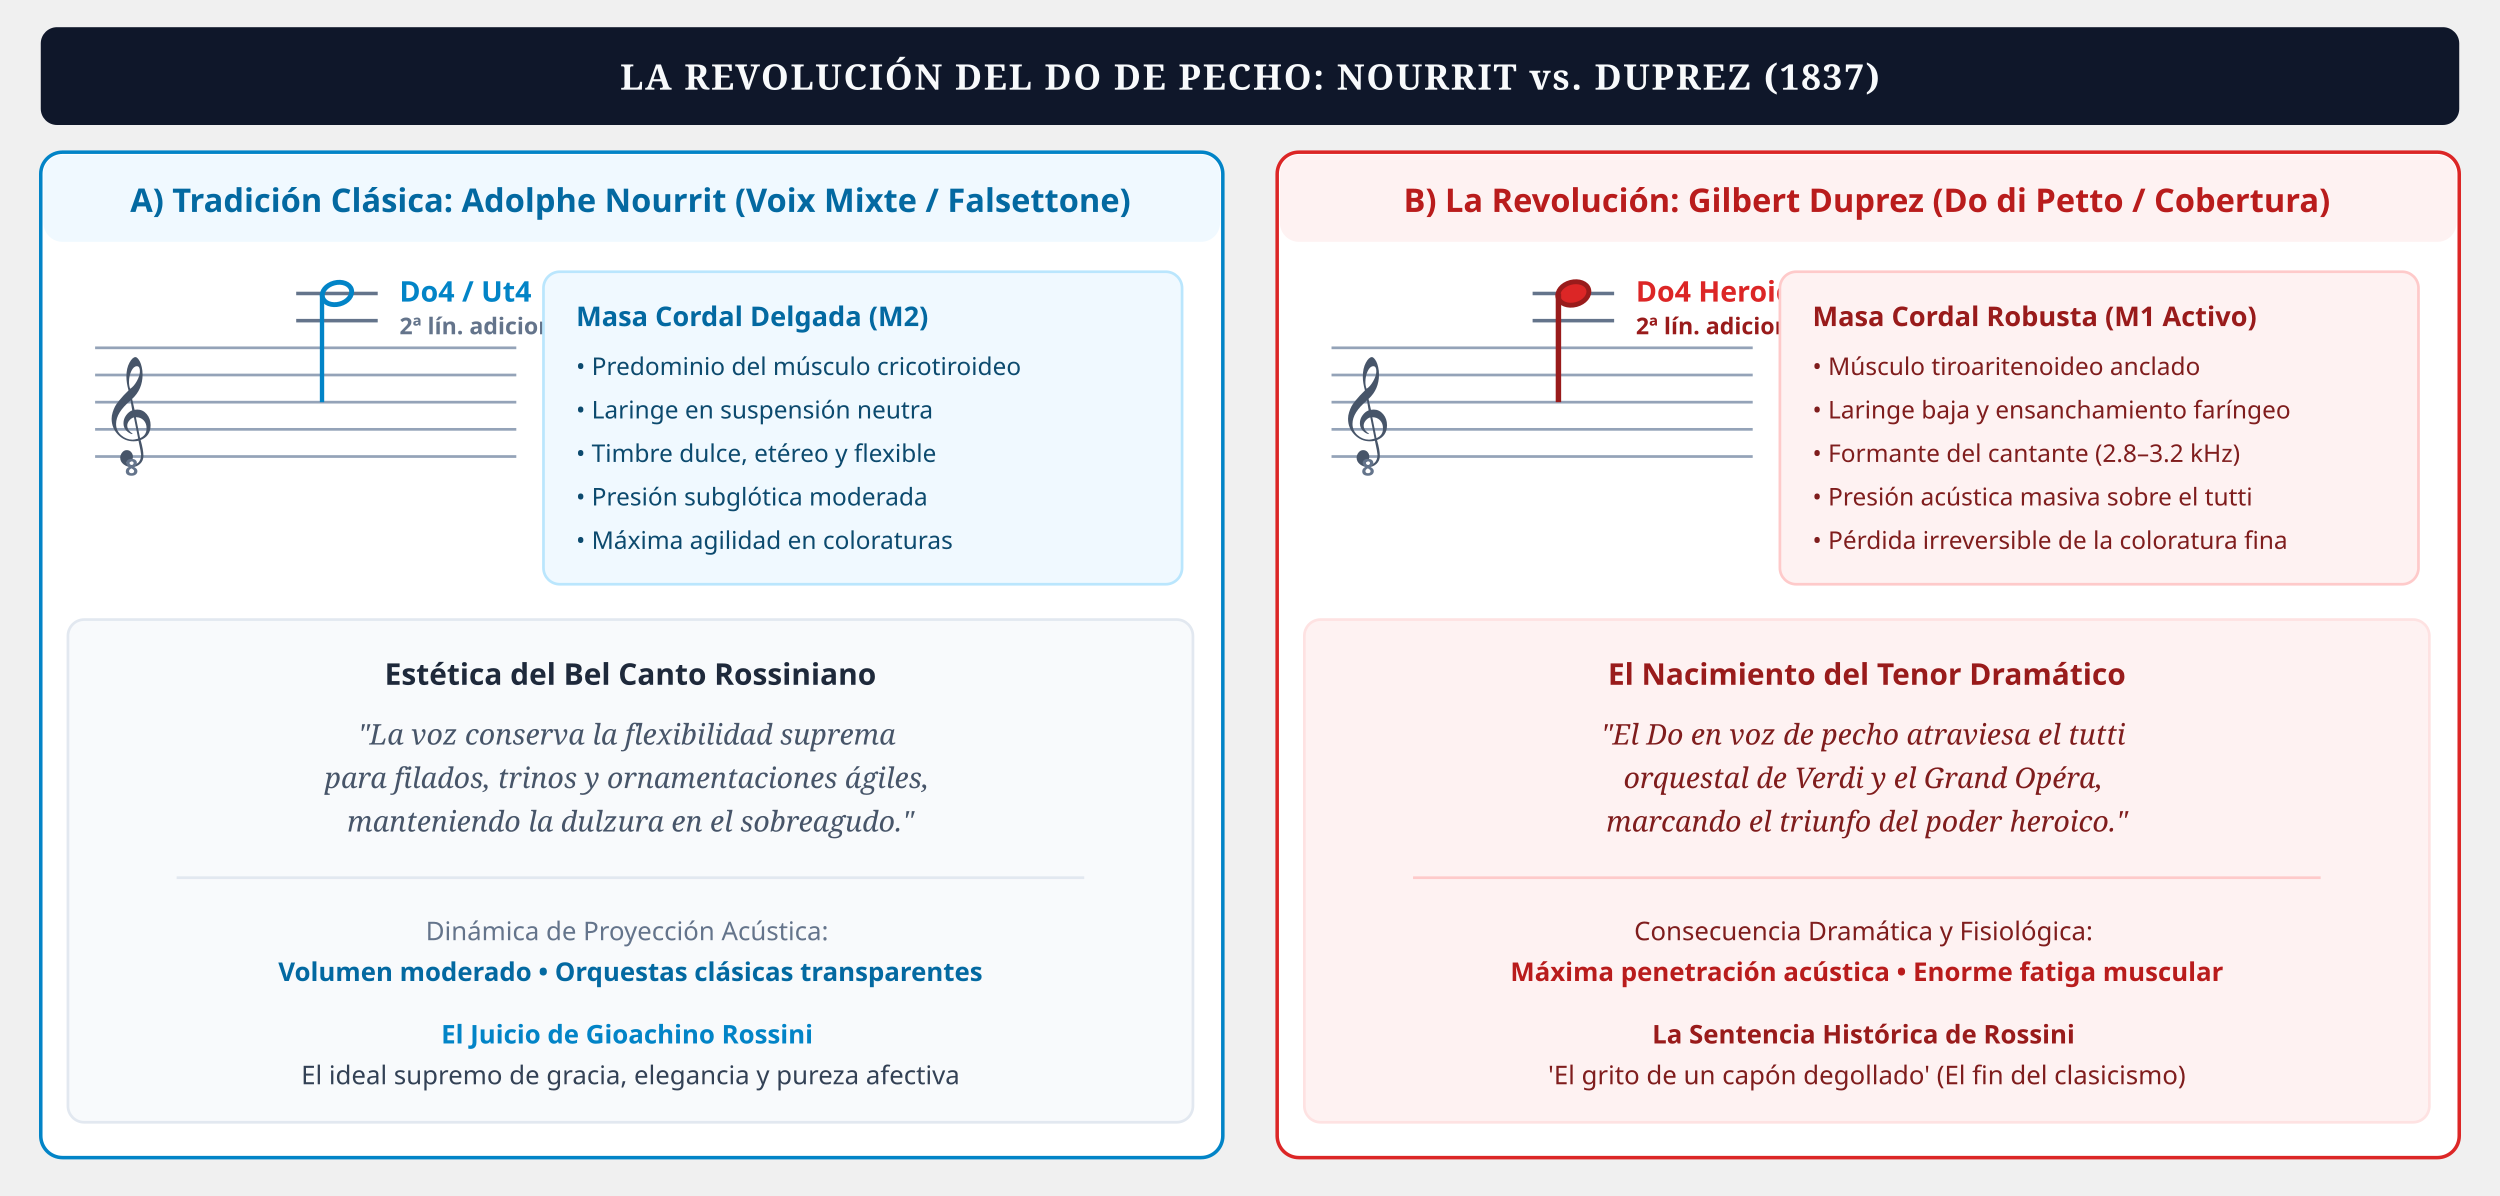
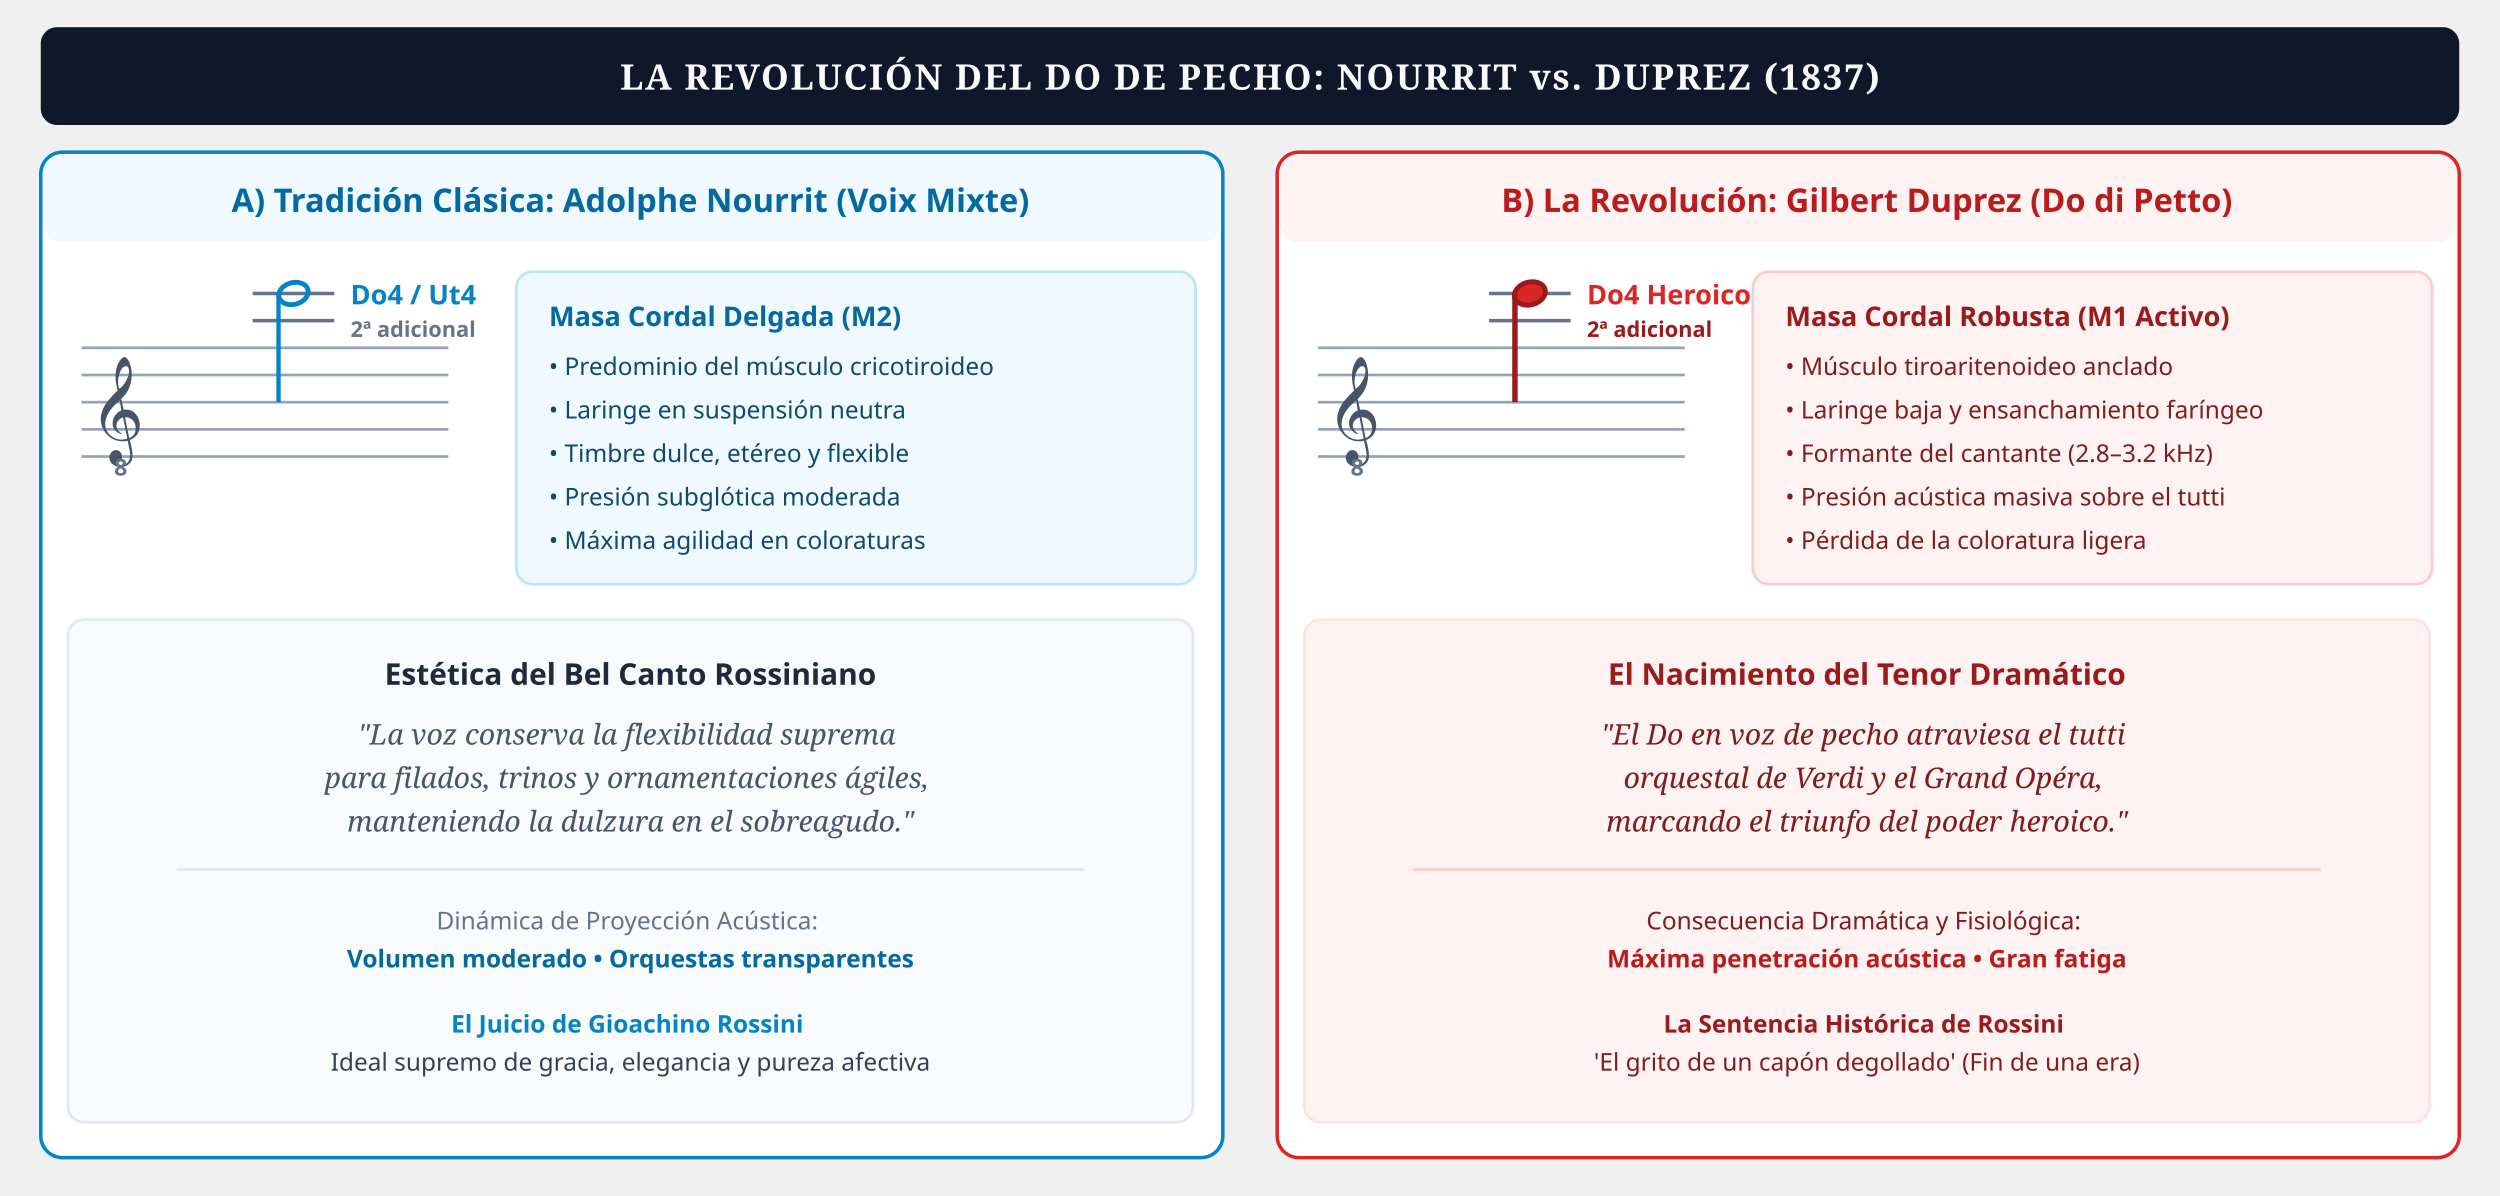
<svg xmlns="http://www.w3.org/2000/svg" viewBox="0 0 920 440" width="100%" height="auto" style="background:#ffffff; border:1px solid #cbd5e1; border-radius:10px; padding:12px; box-shadow: 0 2px 8px rgba(0,0,0,0.05);">
  <rect x="15" y="10" width="890" height="36" rx="6" fill="#0f172a" />
  <text x="460" y="33" text-anchor="middle" font-family="'Cinzel', serif" font-size="13" font-weight="700" fill="#f8fafc" letter-spacing="0.05em">LA REVOLUCIÓN DEL DO DE PECHO: NOURRIT vs. DUPREZ (1837)</text>
  <rect x="15" y="56" width="435" height="370" rx="8" fill="#ffffff" stroke="#0284c7" stroke-width="1.3" />
  <rect x="16" y="57" width="433" height="32" rx="7" fill="#f0f9ff" />
-   <text x="232" y="78" text-anchor="middle" font-family="'Plus Jakarta Sans', sans-serif" font-weight="700" font-size="12" fill="#0369a1">A) Tradición Clásica: Adolphe Nourrit (Voix Mixte / Falsettone)</text>
+   <text x="232" y="78" text-anchor="middle" font-family="'Plus Jakarta Sans', sans-serif" font-weight="700" font-size="12" fill="#0369a1">A) Tradición Clásica: Adolphe Nourrit (Voix Mixte)</text>
  <g transform="translate(25, 100)">
    <g stroke="#94a3b8" stroke-width="1">
-       <line x1="10" y1="28" x2="165" y2="28" />
-       <line x1="10" y1="38" x2="165" y2="38" />
-       <line x1="10" y1="48" x2="165" y2="48" />
-       <line x1="10" y1="58" x2="165" y2="58" />
-       <line x1="10" y1="68" x2="165" y2="68" />
+       <line x1="5" y1="28" x2="140" y2="28" />
+       <line x1="5" y1="38" x2="140" y2="38" />
+       <line x1="5" y1="48" x2="140" y2="48" />
+       <line x1="5" y1="58" x2="140" y2="58" />
+       <line x1="5" y1="68" x2="140" y2="68" />
    </g>
-     <text x="12" y="62" font-family="serif" font-size="34" fill="#475569">𝄞</text>
-     <text x="21" y="75" font-family="'Plus Jakarta Sans', sans-serif" font-size="8.5" font-weight="700" fill="#64748b">8</text>
-     <line x1="84" y1="18" x2="114" y2="18" stroke="#64748b" stroke-width="1.3" />
-     <line x1="84" y1="8" x2="114" y2="8" stroke="#64748b" stroke-width="1.3" />
-     <ellipse cx="99" cy="8" rx="5.5" ry="4" fill="none" stroke="#0284c7" stroke-width="1.8" transform="rotate(-15 99 8)" />
-     <line x1="93.5" y1="8" x2="93.5" y2="48" stroke="#0284c7" stroke-width="1.6" />
-     <text x="122" y="11" font-family="'Plus Jakarta Sans', sans-serif" font-size="10.5" font-weight="700" fill="#0284c7">Do4 / Ut4</text>
-     <text x="122" y="23" font-family="'Plus Jakarta Sans', sans-serif" font-size="8.5" font-weight="600" fill="#64748b">2ª lín. adicional</text>
-     <rect x="175" y="0" width="235" height="115" rx="6" fill="#f0f9ff" stroke="#bae6fd" />
-     <text x="187" y="20" font-family="'Plus Jakarta Sans', sans-serif" font-size="10" font-weight="700" fill="#0369a1">Masa Cordal Delgada (M2)</text>
-     <text x="187" y="38" font-family="'Plus Jakarta Sans', sans-serif" font-size="9" fill="#0c4a6e">• Predominio del músculo cricotiroideo</text>
-     <text x="187" y="54" font-family="'Plus Jakarta Sans', sans-serif" font-size="9" fill="#0c4a6e">• Laringe en suspensión neutra</text>
-     <text x="187" y="70" font-family="'Plus Jakarta Sans', sans-serif" font-size="9" fill="#0c4a6e">• Timbre dulce, etéreo y flexible</text>
-     <text x="187" y="86" font-family="'Plus Jakarta Sans', sans-serif" font-size="9" fill="#0c4a6e">• Presión subglótica moderada</text>
-     <text x="187" y="102" font-family="'Plus Jakarta Sans', sans-serif" font-size="9" fill="#0c4a6e">• Máxima agilidad en coloraturas</text>
+     <text x="8" y="62" font-family="serif" font-size="34" fill="#475569">𝄞</text>
+     <text x="17" y="75" font-family="'Plus Jakarta Sans', sans-serif" font-size="8.5" font-weight="700" fill="#64748b">8</text>
+     <line x1="68" y1="18" x2="98" y2="18" stroke="#64748b" stroke-width="1.3" />
+     <line x1="68" y1="8" x2="98" y2="8" stroke="#64748b" stroke-width="1.3" />
+     <ellipse cx="83" cy="8" rx="5.5" ry="4" fill="none" stroke="#0284c7" stroke-width="1.8" transform="rotate(-15 83 8)" />
+     <line x1="77.5" y1="8" x2="77.5" y2="48" stroke="#0284c7" stroke-width="1.6" />
+     <text x="104" y="12" font-family="'Plus Jakarta Sans', sans-serif" font-size="10" font-weight="700" fill="#0284c7">Do4 / Ut4</text>
+     <text x="104" y="24" font-family="'Plus Jakarta Sans', sans-serif" font-size="8" font-weight="600" fill="#64748b">2ª adicional</text>
+     <rect x="165" y="0" width="250" height="115" rx="6" fill="#f0f9ff" stroke="#bae6fd" />
+     <text x="177" y="20" font-family="'Plus Jakarta Sans', sans-serif" font-size="10" font-weight="700" fill="#0369a1">Masa Cordal Delgada (M2)</text>
+     <text x="177" y="38" font-family="'Plus Jakarta Sans', sans-serif" font-size="9" fill="#0c4a6e">• Predominio del músculo cricotiroideo</text>
+     <text x="177" y="54" font-family="'Plus Jakarta Sans', sans-serif" font-size="9" fill="#0c4a6e">• Laringe en suspensión neutra</text>
+     <text x="177" y="70" font-family="'Plus Jakarta Sans', sans-serif" font-size="9" fill="#0c4a6e">• Timbre dulce, etéreo y flexible</text>
+     <text x="177" y="86" font-family="'Plus Jakarta Sans', sans-serif" font-size="9" fill="#0c4a6e">• Presión subglótica moderada</text>
+     <text x="177" y="102" font-family="'Plus Jakarta Sans', sans-serif" font-size="9" fill="#0c4a6e">• Máxima agilidad en coloraturas</text>
  </g>
  <g transform="translate(25, 228)">
    <rect x="0" y="0" width="414" height="185" rx="6" fill="#f8fafc" stroke="#e2e8f0" />
    <text x="207" y="24" text-anchor="middle" font-family="'Plus Jakarta Sans', sans-serif" font-size="11" font-weight="700" fill="#1e293b">Estética del Bel Canto Rossiniano</text>
    <text x="207" y="46" text-anchor="middle" font-family="'Newsreader', serif" font-style="italic" font-size="10.5" fill="#475569">
      <tspan x="207" dy="0">"La voz conserva la flexibilidad suprema</tspan>
      <tspan x="207" dy="16">para filados, trinos y ornamentaciones ágiles,</tspan>
      <tspan x="207" dy="16">manteniendo la dulzura en el sobreagudo."</tspan>
    </text>
-     <line x1="40" y1="95" x2="374" y2="95" stroke="#e2e8f0" stroke-width="1" />
-     <text x="207" y="118" text-anchor="middle" font-family="'Plus Jakarta Sans', sans-serif" font-size="9.5" fill="#64748b">
+     <line x1="40" y1="92" x2="374" y2="92" stroke="#e2e8f0" stroke-width="1" />
+     <text x="207" y="114" text-anchor="middle" font-family="'Plus Jakarta Sans', sans-serif" font-size="9" fill="#64748b">
      <tspan x="207" dy="0">Dinámica de Proyección Acústica:</tspan>
-       <tspan x="207" dy="15" font-weight="600" fill="#0369a1">Volumen moderado • Orquestas clásicas transparentes</tspan>
+       <tspan x="207" dy="14" font-weight="600" fill="#0369a1">Volumen moderado • Orquestas transparentes</tspan>
    </text>
-     <text x="207" y="156" text-anchor="middle" font-family="'Plus Jakarta Sans', sans-serif" font-size="9.5" font-weight="700" fill="#0284c7">
+     <text x="207" y="152" text-anchor="middle" font-family="'Plus Jakarta Sans', sans-serif" font-size="9" font-weight="700" fill="#0284c7">
      <tspan x="207" dy="0">El Juicio de Gioachino Rossini</tspan>
-       <tspan x="207" dy="15" font-weight="500" fill="#334155">El ideal supremo de gracia, elegancia y pureza afectiva</tspan>
+       <tspan x="207" dy="14" font-weight="500" fill="#334155">Ideal supremo de gracia, elegancia y pureza afectiva</tspan>
    </text>
  </g>
  <rect x="470" y="56" width="435" height="370" rx="8" fill="#ffffff" stroke="#dc2626" stroke-width="1.3" />
  <rect x="471" y="57" width="433" height="32" rx="7" fill="#fef2f2" />
-   <text x="687" y="78" text-anchor="middle" font-family="'Plus Jakarta Sans', sans-serif" font-weight="700" font-size="12" fill="#b91c1c">B) La Revolución: Gilbert Duprez (Do di Petto / Cobertura)</text>
+   <text x="687" y="78" text-anchor="middle" font-family="'Plus Jakarta Sans', sans-serif" font-weight="700" font-size="12" fill="#b91c1c">B) La Revolución: Gilbert Duprez (Do di Petto)</text>
  <g transform="translate(480, 100)">
    <g stroke="#94a3b8" stroke-width="1">
-       <line x1="10" y1="28" x2="165" y2="28" />
-       <line x1="10" y1="38" x2="165" y2="38" />
-       <line x1="10" y1="48" x2="165" y2="48" />
-       <line x1="10" y1="58" x2="165" y2="58" />
-       <line x1="10" y1="68" x2="165" y2="68" />
+       <line x1="5" y1="28" x2="140" y2="28" />
+       <line x1="5" y1="38" x2="140" y2="38" />
+       <line x1="5" y1="48" x2="140" y2="48" />
+       <line x1="5" y1="58" x2="140" y2="58" />
+       <line x1="5" y1="68" x2="140" y2="68" />
    </g>
-     <text x="12" y="62" font-family="serif" font-size="34" fill="#475569">𝄞</text>
-     <text x="21" y="75" font-family="'Plus Jakarta Sans', sans-serif" font-size="8.5" font-weight="700" fill="#64748b">8</text>
-     <line x1="84" y1="18" x2="114" y2="18" stroke="#64748b" stroke-width="1.3" />
-     <line x1="84" y1="8" x2="114" y2="8" stroke="#64748b" stroke-width="1.3" />
-     <ellipse cx="99" cy="8" rx="5.8" ry="4.2" fill="#dc2626" stroke="#991b1b" stroke-width="1.8" transform="rotate(-15 99 8)" />
-     <line x1="93.5" y1="8" x2="93.5" y2="48" stroke="#991b1b" stroke-width="2" />
-     <text x="122" y="11" font-family="'Plus Jakarta Sans', sans-serif" font-size="10.5" font-weight="700" fill="#dc2626">Do4 Heroico</text>
-     <text x="122" y="23" font-family="'Plus Jakarta Sans', sans-serif" font-size="8.5" font-weight="600" fill="#991b1b">2ª lín. adicional</text>
-     <rect x="175" y="0" width="235" height="115" rx="6" fill="#fef2f2" stroke="#fecaca" />
-     <text x="187" y="20" font-family="'Plus Jakarta Sans', sans-serif" font-size="10" font-weight="700" fill="#991b1b">Masa Cordal Robusta (M1 Activo)</text>
-     <text x="187" y="38" font-family="'Plus Jakarta Sans', sans-serif" font-size="9" fill="#7f1d1d">• Músculo tiroaritenoideo anclado</text>
-     <text x="187" y="54" font-family="'Plus Jakarta Sans', sans-serif" font-size="9" fill="#7f1d1d">• Laringe baja y ensanchamiento faríngeo</text>
-     <text x="187" y="70" font-family="'Plus Jakarta Sans', sans-serif" font-size="9" fill="#7f1d1d">• Formante del cantante (2.8–3.2 kHz)</text>
-     <text x="187" y="86" font-family="'Plus Jakarta Sans', sans-serif" font-size="9" fill="#7f1d1d">• Presión acústica masiva sobre el tutti</text>
-     <text x="187" y="102" font-family="'Plus Jakarta Sans', sans-serif" font-size="9" fill="#7f1d1d">• Pérdida irreversible de la coloratura fina</text>
+     <text x="8" y="62" font-family="serif" font-size="34" fill="#475569">𝄞</text>
+     <text x="17" y="75" font-family="'Plus Jakarta Sans', sans-serif" font-size="8.5" font-weight="700" fill="#64748b">8</text>
+     <line x1="68" y1="18" x2="98" y2="18" stroke="#64748b" stroke-width="1.3" />
+     <line x1="68" y1="8" x2="98" y2="8" stroke="#64748b" stroke-width="1.3" />
+     <ellipse cx="83" cy="8" rx="5.8" ry="4.2" fill="#dc2626" stroke="#991b1b" stroke-width="1.8" transform="rotate(-15 83 8)" />
+     <line x1="77.5" y1="8" x2="77.5" y2="48" stroke="#991b1b" stroke-width="2" />
+     <text x="104" y="12" font-family="'Plus Jakarta Sans', sans-serif" font-size="10" font-weight="700" fill="#dc2626">Do4 Heroico</text>
+     <text x="104" y="24" font-family="'Plus Jakarta Sans', sans-serif" font-size="8" font-weight="600" fill="#991b1b">2ª adicional</text>
+     <rect x="165" y="0" width="250" height="115" rx="6" fill="#fef2f2" stroke="#fecaca" />
+     <text x="177" y="20" font-family="'Plus Jakarta Sans', sans-serif" font-size="10" font-weight="700" fill="#991b1b">Masa Cordal Robusta (M1 Activo)</text>
+     <text x="177" y="38" font-family="'Plus Jakarta Sans', sans-serif" font-size="9" fill="#7f1d1d">• Músculo tiroaritenoideo anclado</text>
+     <text x="177" y="54" font-family="'Plus Jakarta Sans', sans-serif" font-size="9" fill="#7f1d1d">• Laringe baja y ensanchamiento faríngeo</text>
+     <text x="177" y="70" font-family="'Plus Jakarta Sans', sans-serif" font-size="9" fill="#7f1d1d">• Formante del cantante (2.8–3.2 kHz)</text>
+     <text x="177" y="86" font-family="'Plus Jakarta Sans', sans-serif" font-size="9" fill="#7f1d1d">• Presión acústica masiva sobre el tutti</text>
+     <text x="177" y="102" font-family="'Plus Jakarta Sans', sans-serif" font-size="9" fill="#7f1d1d">• Pérdida de la coloratura ligera</text>
  </g>
  <g transform="translate(480, 228)">
    <rect x="0" y="0" width="414" height="185" rx="6" fill="#fef2f2" stroke="#fee2e2" />
    <text x="207" y="24" text-anchor="middle" font-family="'Plus Jakarta Sans', sans-serif" font-size="11" font-weight="700" fill="#991b1b">El Nacimiento del Tenor Dramático</text>
    <text x="207" y="46" text-anchor="middle" font-family="'Newsreader', serif" font-style="italic" font-size="10.5" fill="#7f1d1d">
      <tspan x="207" dy="0">"El Do en voz de pecho atraviesa el tutti</tspan>
      <tspan x="207" dy="16">orquestal de Verdi y el Grand Opéra,</tspan>
      <tspan x="207" dy="16">marcando el triunfo del poder heroico."</tspan>
    </text>
-     <line x1="40" y1="95" x2="374" y2="95" stroke="#fecaca" stroke-width="1" />
-     <text x="207" y="118" text-anchor="middle" font-family="'Plus Jakarta Sans', sans-serif" font-size="9.5" fill="#7f1d1d">
+     <line x1="40" y1="92" x2="374" y2="92" stroke="#fecaca" stroke-width="1" />
+     <text x="207" y="114" text-anchor="middle" font-family="'Plus Jakarta Sans', sans-serif" font-size="9" fill="#7f1d1d">
      <tspan x="207" dy="0">Consecuencia Dramática y Fisiológica:</tspan>
-       <tspan x="207" dy="15" font-weight="600" fill="#b91c1c">Máxima penetración acústica • Enorme fatiga muscular</tspan>
+       <tspan x="207" dy="14" font-weight="600" fill="#b91c1c">Máxima penetración acústica • Gran fatiga</tspan>
    </text>
-     <text x="207" y="156" text-anchor="middle" font-family="'Plus Jakarta Sans', sans-serif" font-size="9.5" font-weight="700" fill="#991b1b">
+     <text x="207" y="152" text-anchor="middle" font-family="'Plus Jakarta Sans', sans-serif" font-size="9" font-weight="700" fill="#991b1b">
      <tspan x="207" dy="0">La Sentencia Histórica de Rossini</tspan>
-       <tspan x="207" dy="15" font-weight="500" fill="#7f1d1d">'El grito de un capón degollado' (El fin del clasicismo)</tspan>
+       <tspan x="207" dy="14" font-weight="500" fill="#7f1d1d">'El grito de un capón degollado' (Fin de una era)</tspan>
    </text>
  </g>
</svg>
